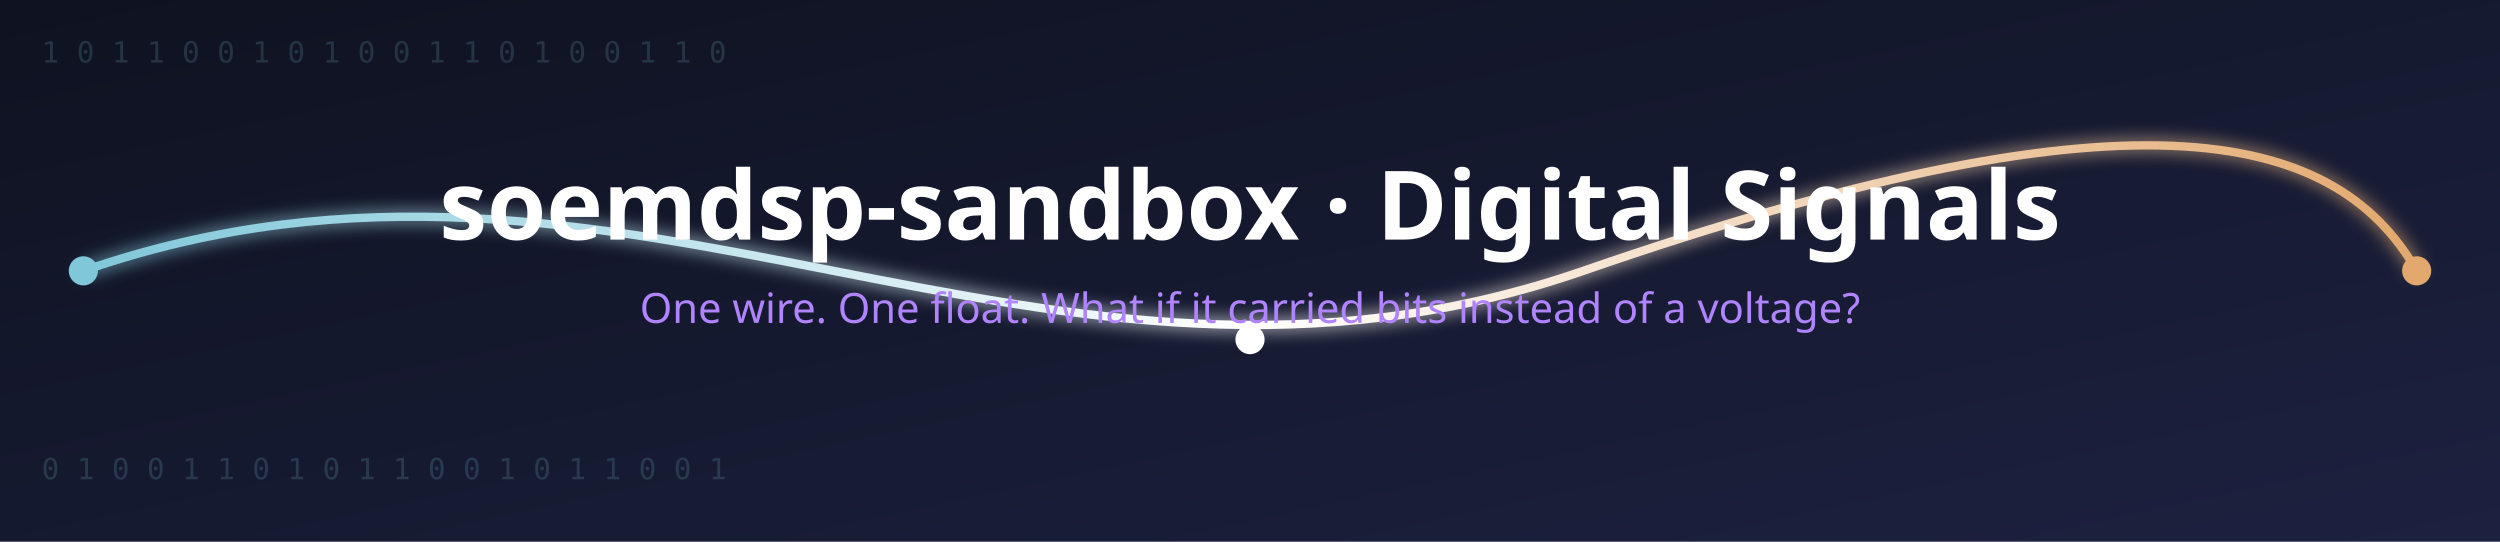
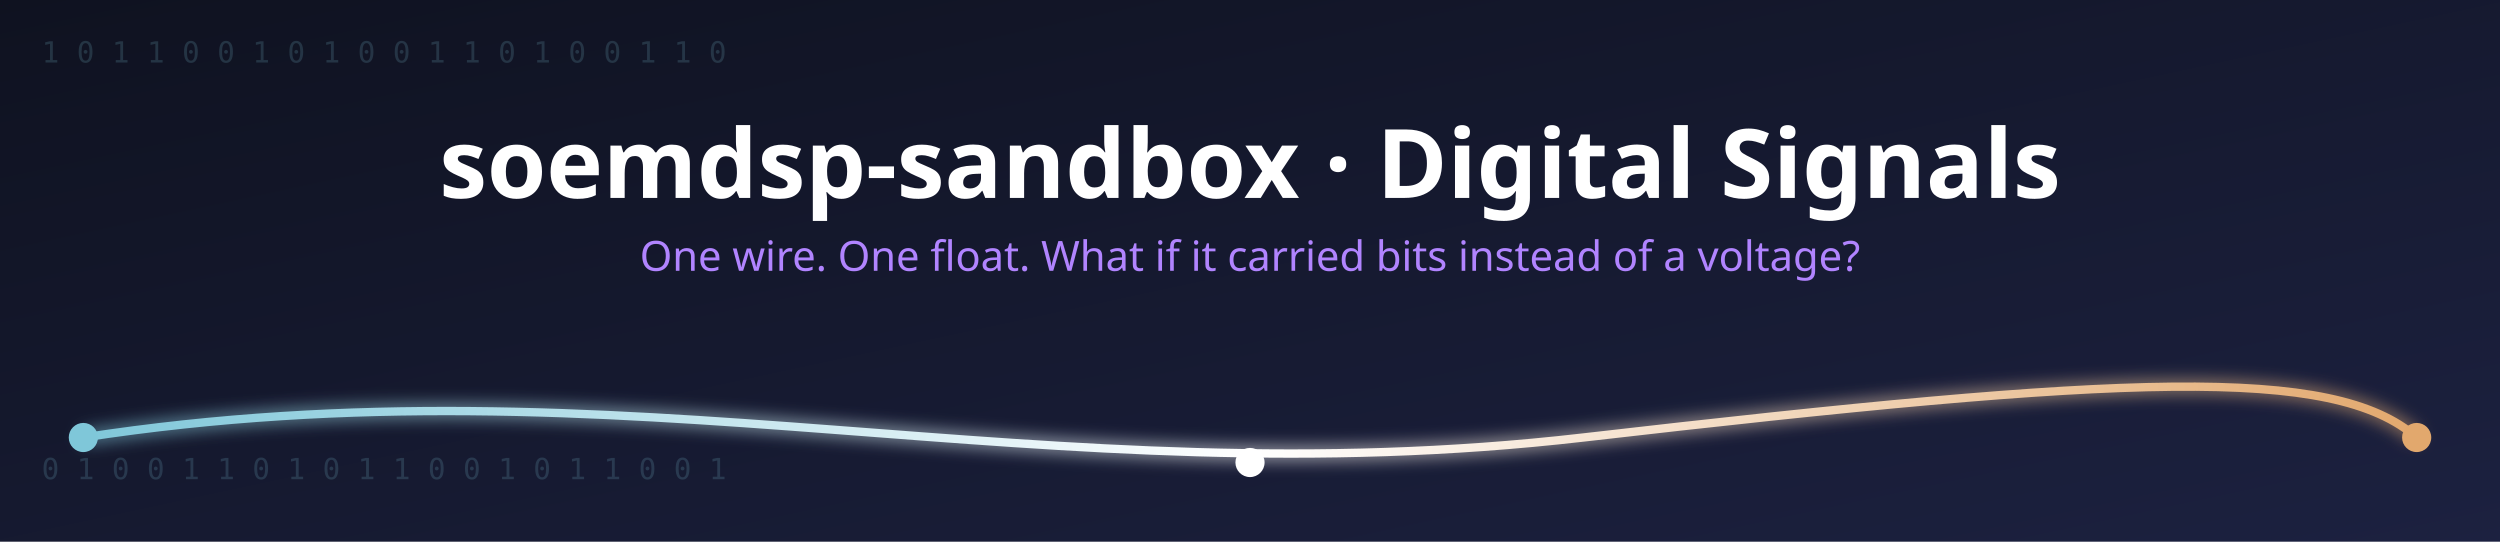
<svg xmlns="http://www.w3.org/2000/svg" viewBox="0 0 1200 260">
  <defs>
    <linearGradient id="bg" x1="0" y1="0" x2="1" y2="1">
      <stop offset="0%" stop-color="#0f1220" />
      <stop offset="100%" stop-color="#1c2140" />
    </linearGradient>
    <linearGradient id="wire" x1="0" y1="0" x2="1" y2="0">
      <stop offset="0%" stop-color="#7fc7d9" />
      <stop offset="50%" stop-color="#ffffff" />
      <stop offset="100%" stop-color="#e2a86d" />
    </linearGradient>
    <filter id="glow" x="-50%" y="-50%" width="200%" height="200%">
      <feGaussianBlur stdDeviation="4" result="blur" />
      <feMerge>
        <feMergeNode in="blur" />
        <feMergeNode in="SourceGraphic" />
      </feMerge>
    </filter>
  </defs>
  <rect width="1200" height="260" fill="url(#bg)" />
  <g opacity="0.18" font-family="Consolas, monospace" font-size="14" fill="#7fc7d9">
    <text x="20" y="30">1 0 1 1 0 0 1 0 1 0 0 1 1 0 1 0 0 1 1 0</text>
    <text x="20" y="230">0 1 0 0 1 1 0 1 0 1 1 0 0 1 0 1 1 0 0 1</text>
  </g>
-   <path d="M 40 130 C 300 40, 500 220, 760 130 S 1120 60, 1160 130" fill="none" stroke="url(#wire)" stroke-width="4" filter="url(#glow)" />
-   <circle cx="40" cy="130" r="7" fill="#7fc7d9" />
-   <circle cx="1160" cy="130" r="7" fill="#e2a86d" />
-   <circle cx="600" cy="163" r="7" fill="#ffffff" />
-   <text x="600" y="115" text-anchor="middle" font-family="Segoe UI, Verdana, sans-serif" font-size="46" font-weight="700" fill="#ffffff">soemdsp-sandbox · Digital Signals</text>
-   <text x="600" y="155" text-anchor="middle" font-family="Segoe UI, Verdana, sans-serif" font-size="20" fill="#b184ff">One wire. One float. What if it carried bits instead of a voltage?</text>
+   <text x="600" y="95" text-anchor="middle" font-family="Segoe UI, Verdana, sans-serif" font-size="46" font-weight="700" fill="#ffffff">soemdsp-sandbox · Digital Signals</text>
+   <text x="600" y="130" text-anchor="middle" font-family="Segoe UI, Verdana, sans-serif" font-size="20" fill="#b184ff">One wire. One float. What if it carried bits instead of a voltage?</text>
+   <path d="M 40 210 C 300 170, 500 240, 760 210 S 1120 175, 1160 210" fill="none" stroke="url(#wire)" stroke-width="4" filter="url(#glow)" />
+   <circle cx="40" cy="210" r="7" fill="#7fc7d9" />
+   <circle cx="1160" cy="210" r="7" fill="#e2a86d" />
+   <circle cx="600" cy="222" r="7" fill="#ffffff" />
</svg>
